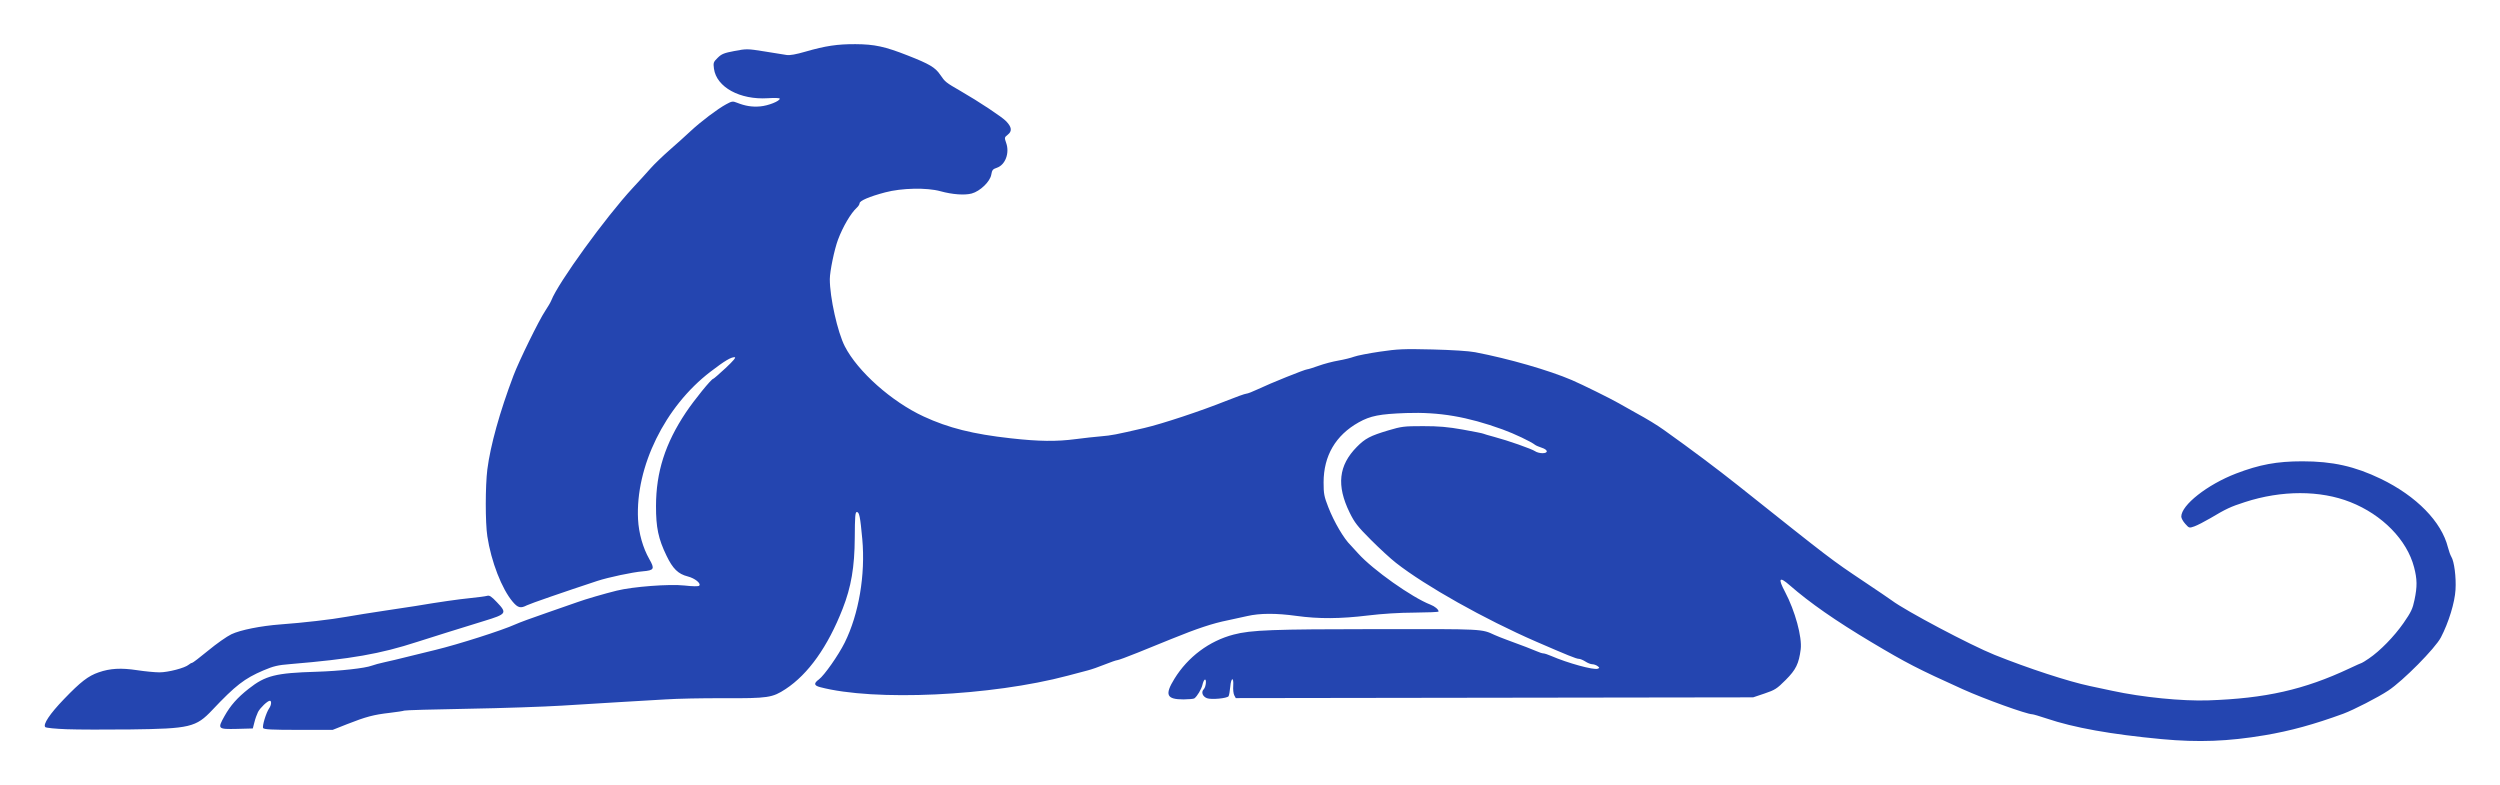
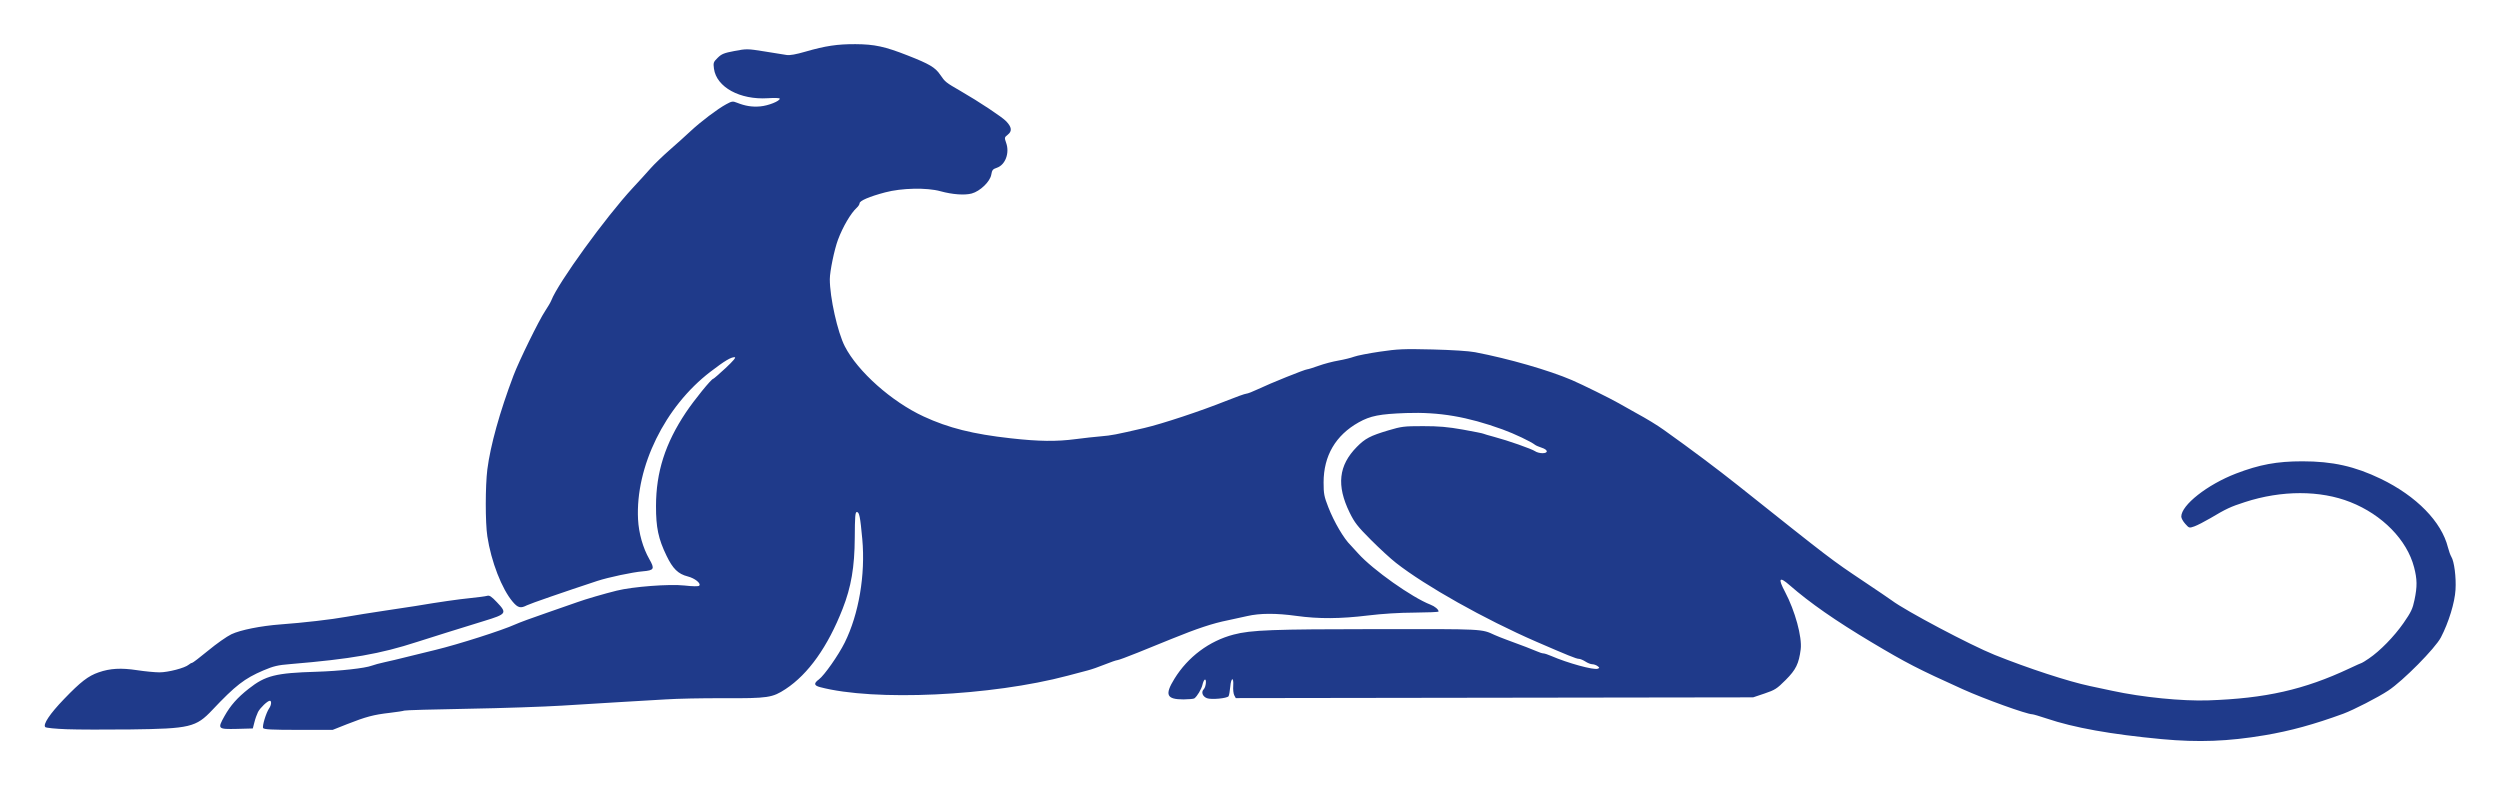
<svg xmlns="http://www.w3.org/2000/svg" viewBox="0 0 461.8 145.0" width="462" height="145">
  <g transform="translate(0.00,0.00)">
-     <path fill="#2445B0" fill-rule="evenodd" d="M399.38,136.59C390.01,135.71 383.18,134.49 378.09,132.77C376.83,132.35 375.65,132.00 375.47,132.00C374.46,132.00 366.63,129.18 362.62,127.37C354.38,123.65 352.22,122.54 345.75,118.68C339.09,114.70 334.38,111.42 330.63,108.15C328.70,106.46 328.43,106.85 329.78,109.39C331.63,112.89 332.95,117.73 332.67,119.99C332.33,122.65 331.79,123.76 329.90,125.65C328.27,127.28 327.92,127.51 325.99,128.16L323.88,128.87L276.07,128.94L228.27,129.01L227.99,128.49C227.84,128.20 227.75,127.42 227.80,126.75C227.91,125.00 227.40,125.18 227.25,126.93C227.18,127.73 227.04,128.50 226.94,128.66C226.68,129.06 223.75,129.33 222.95,129.03C222.12,128.71 221.83,127.89 222.36,127.36C222.77,126.94 222.92,125.37 222.52,125.61C222.39,125.69 222.21,126.12 222.11,126.56C221.94,127.33 221.14,128.68 220.62,129.06C220.49,129.16 219.58,129.24 218.62,129.25C215.47,129.25 215.10,128.41 216.94,125.43C219.42,121.40 223.38,118.44 227.87,117.27C231.09,116.42 235.06,116.27 254.52,116.26C274.22,116.24 273.65,116.21 276.12,117.35C276.54,117.54 277.49,117.92 278.25,118.20C281.25,119.30 283.16,120.03 283.95,120.38C284.40,120.59 284.93,120.75 285.13,120.75C285.32,120.75 285.97,120.96 286.56,121.22C289.60,122.54 294.41,123.86 295.16,123.58C295.53,123.43 295.53,123.39 295.11,123.08C294.86,122.90 294.42,122.75 294.14,122.75C293.86,122.75 293.29,122.52 292.88,122.25C292.46,121.98 291.91,121.75 291.65,121.75C291.21,121.75 289.61,121.10 283.75,118.56C274.30,114.45 263.31,108.28 257.88,104.02C256.91,103.27 254.83,101.35 253.24,99.76C250.76,97.28 250.22,96.57 249.31,94.72C246.86,89.71 247.27,86.01 250.64,82.59C252.19,81.02 253.13,80.53 256.48,79.53C258.90,78.81 259.36,78.75 262.87,78.75C265.82,78.75 267.43,78.89 270.25,79.39C272.23,79.75 273.93,80.08 274.03,80.15C274.13,80.21 275.04,80.47 276.04,80.74C278.51,81.39 282.98,82.96 283.61,83.40C283.88,83.59 284.48,83.75 284.93,83.75C286.07,83.75 286.00,83.12 284.81,82.74C284.30,82.57 283.75,82.34 283.60,82.22C282.83,81.61 279.76,80.15 277.58,79.36C271.04,76.99 265.87,76.12 259.75,76.33C254.84,76.51 253.16,76.84 250.99,78.05C246.72,80.44 244.50,84.23 244.50,89.16C244.50,91.25 244.60,91.76 245.37,93.73C246.44,96.48 248.27,99.58 249.49,100.75C249.57,100.82 250.19,101.51 250.89,102.28C253.60,105.30 260.83,110.41 264.25,111.74C265.07,112.06 265.75,112.63 265.75,113.01C265.75,113.11 263.75,113.19 261.31,113.21C258.50,113.22 255.35,113.42 252.71,113.74C247.62,114.36 243.61,114.39 239.49,113.82C235.72,113.30 232.72,113.31 230.38,113.85C229.41,114.07 227.81,114.42 226.81,114.63C224.01,115.19 221.18,116.13 216.38,118.08C214.86,118.69 212.07,119.83 210.17,120.60C208.27,121.37 206.56,122.00 206.37,122.00C206.19,122.00 205.16,122.36 204.08,122.79C203.01,123.23 201.56,123.73 200.88,123.90C200.19,124.08 198.56,124.51 197.25,124.86C183.09,128.63 161.44,129.63 151.44,126.98C150.31,126.68 150.25,126.28 151.24,125.55C152.23,124.81 154.85,121.08 156.00,118.76C158.61,113.50 159.85,106.22 159.25,99.62C158.87,95.48 158.70,94.62 158.24,94.62C157.95,94.62 157.88,95.42 157.86,99.38C157.83,104.78 157.20,108.48 155.62,112.50C152.88,119.51 149.28,124.57 145.09,127.33C142.63,128.94 141.87,129.06 133.62,129.03C129.78,129.01 124.94,129.11 122.88,129.25C120.81,129.38 116.99,129.61 114.38,129.75C111.76,129.90 106.98,130.19 103.75,130.40C100.52,130.60 92.69,130.87 86.35,130.98C80.00,131.09 74.72,131.24 74.60,131.32C74.47,131.39 73.25,131.58 71.88,131.74C68.93,132.08 67.54,132.45 64.00,133.84L61.38,134.88L55.05,134.88C50.17,134.88 48.69,134.80 48.53,134.55C48.32,134.20 49.07,131.72 49.64,130.90C50.05,130.32 50.12,129.50 49.77,129.50C49.35,129.50 47.99,130.79 47.58,131.58C47.37,132.00 47.06,132.86 46.91,133.49L46.62,134.62L43.68,134.70C40.13,134.78 40.06,134.71 41.39,132.33C42.49,130.37 43.76,128.93 45.86,127.28C48.95,124.84 50.86,124.36 58.38,124.14C62.64,124.01 67.39,123.49 68.62,123.01C69.04,122.85 70.10,122.56 71.00,122.37C71.89,122.18 73.75,121.74 75.12,121.39C76.50,121.05 78.86,120.46 80.38,120.10C84.58,119.08 92.70,116.49 95.12,115.39C95.81,115.07 98.40,114.12 100.88,113.27C103.35,112.42 105.94,111.52 106.62,111.27C108.04,110.75 111.64,109.70 113.88,109.15C116.86,108.41 123.60,107.90 126.36,108.20C127.92,108.37 128.96,108.39 129.11,108.24C129.52,107.83 128.32,106.86 126.98,106.52C125.22,106.07 124.23,105.10 123.07,102.69C121.56,99.57 121.12,97.49 121.13,93.50C121.14,87.24 122.83,81.95 126.64,76.24C128.19,73.92 131.37,70.00 131.71,70.00C131.80,69.99 132.83,69.10 134.00,68.01C135.41,66.69 135.97,66.02 135.68,66.01C134.97,65.99 133.84,66.67 131.20,68.69C122.78,75.12 117.32,86.26 117.81,95.96C117.94,98.53 118.71,101.25 119.89,103.32C120.93,105.14 120.80,105.40 118.69,105.58C116.83,105.73 112.31,106.69 110.27,107.36C104.17,109.37 97.88,111.55 97.27,111.86C96.12,112.46 95.61,112.34 94.66,111.22C92.65,108.87 90.66,103.76 89.96,99.11C89.57,96.56 89.58,89.81 89.96,86.75C90.53,82.31 92.24,76.15 94.80,69.38C95.82,66.68 99.51,59.16 100.64,57.48C101.14,56.73 101.66,55.84 101.79,55.50C103.03,52.28 111.84,40.11 116.86,34.70C117.97,33.51 119.44,31.90 120.12,31.12C120.81,30.34 122.39,28.82 123.62,27.74C124.86,26.66 126.61,25.09 127.50,24.25C129.41,22.47 132.50,20.13 134.11,19.26C135.14,18.70 135.32,18.67 136.06,18.97C137.62,19.59 138.88,19.80 140.41,19.66C141.88,19.53 144.00,18.69 144.00,18.23C144.00,18.10 143.03,18.07 141.81,18.15C136.64,18.48 132.31,16.11 131.84,12.70C131.69,11.59 131.74,11.46 132.53,10.68C133.25,9.97 133.70,9.79 135.65,9.42C137.86,9.00 138.02,9.00 141.15,9.50C142.92,9.79 144.77,10.09 145.26,10.16C145.85,10.26 147.01,10.05 148.76,9.54C152.42,8.48 154.68,8.14 158.00,8.16C161.52,8.18 163.44,8.60 167.64,10.25C171.67,11.83 172.73,12.46 173.64,13.80C174.57,15.16 174.66,15.23 177.38,16.80C180.83,18.79 185.14,21.65 185.86,22.43C186.87,23.50 186.96,24.23 186.16,24.87C185.50,25.39 185.50,25.43 185.84,26.41C186.51,28.29 185.68,30.49 184.10,31.01C183.37,31.25 183.23,31.43 183.09,32.26C182.89,33.54 181.03,35.34 179.47,35.76C178.17,36.11 175.92,35.95 173.70,35.34C171.19,34.64 166.51,34.74 163.48,35.55C160.57,36.32 158.75,37.10 158.75,37.57C158.75,37.76 158.52,38.13 158.23,38.39C157.14,39.38 155.65,41.91 154.76,44.30C154.09,46.09 153.26,50.10 153.25,51.58C153.24,54.93 154.68,61.40 156.02,64.00C158.41,68.66 164.69,74.24 170.60,76.97C175.18,79.09 179.73,80.23 186.71,81.00C191.90,81.58 195.14,81.62 198.75,81.14C200.19,80.95 202.28,80.72 203.38,80.63C205.35,80.46 205.99,80.34 211.38,79.09C214.69,78.32 221.83,75.95 226.45,74.10C228.30,73.36 230.00,72.75 230.23,72.75C230.45,72.75 231.45,72.36 232.44,71.89C234.56,70.87 241.07,68.25 241.48,68.25C241.63,68.25 242.57,67.96 243.57,67.60C244.56,67.24 246.22,66.80 247.25,66.63C248.28,66.45 249.58,66.13 250.13,65.92C250.69,65.71 252.83,65.29 254.88,64.99C258.23,64.50 259.26,64.45 264.62,64.58C268.19,64.67 271.39,64.87 272.50,65.09C278.72,66.28 286.16,68.43 290.38,70.24C292.29,71.06 297.47,73.62 299.01,74.50C300.04,75.08 301.44,75.87 302.12,76.25C304.32,77.45 306.09,78.53 307.38,79.45C312.49,83.09 317.23,86.65 321.06,89.69C338.46,103.54 338.28,103.40 344.25,107.40C346.79,109.10 349.16,110.70 349.50,110.96C352.05,112.88 364.05,119.23 368.50,121.02C374.70,123.51 382.13,125.94 386.12,126.78C387.50,127.07 389.36,127.47 390.25,127.66C395.79,128.86 403.16,129.59 407.98,129.43C418.57,129.07 425.70,127.46 434.07,123.53C435.27,122.96 436.31,122.50 436.37,122.50C436.43,122.50 437.01,122.14 437.67,121.69C439.72,120.31 442.35,117.61 444.07,115.14C445.47,113.12 445.76,112.51 446.10,110.86C446.62,108.38 446.60,107.04 446.02,104.82C444.71,99.78 440.15,95.12 434.25,92.79C428.68,90.58 421.55,90.58 414.75,92.79C412.11,93.64 411.28,94.03 408.38,95.76C407.27,96.41 405.94,97.09 405.41,97.28C404.47,97.61 404.44,97.60 403.73,96.80C403.33,96.36 403.00,95.76 403.00,95.47C403.00,93.34 407.82,89.55 413.12,87.51C417.45,85.85 420.68,85.25 425.38,85.25C430.95,85.25 435.06,86.17 439.88,88.49C446.45,91.67 451.10,96.41 452.28,101.16C452.45,101.83 452.73,102.60 452.90,102.88C453.44,103.72 453.82,106.71 453.68,108.98C453.54,111.37 452.41,115.04 450.98,117.79C449.93,119.81 443.99,125.81 441.25,127.62C439.35,128.88 434.84,131.19 432.93,131.90C427.51,133.88 423.17,135.07 418.44,135.87C411.63,137.02 406.18,137.22 399.38,136.59ZM12.20,134.76C10.18,134.69 8.41,134.51 8.27,134.37C7.79,133.89 9.10,131.92 11.73,129.19C14.81,125.99 16.21,124.91 18.13,124.25C20.26,123.51 22.27,123.40 25.23,123.85C26.67,124.07 28.53,124.25 29.38,124.25C30.98,124.25 34.08,123.44 34.77,122.84C34.99,122.65 35.27,122.50 35.39,122.50C35.52,122.50 36.86,121.47 38.38,120.22C39.89,118.97 41.82,117.61 42.66,117.21C44.32,116.42 48.11,115.66 51.75,115.39C55.99,115.08 61.18,114.48 63.88,113.99C65.39,113.72 68.54,113.22 70.88,112.87C73.21,112.53 75.80,112.14 76.62,112.00C81.09,111.25 84.65,110.74 86.88,110.52C88.25,110.38 89.62,110.20 89.92,110.11C90.35,109.98 90.72,110.22 91.73,111.29C93.65,113.31 93.53,113.48 89.38,114.75C86.00,115.78 78.75,118.05 77.00,118.62C70.14,120.85 64.82,121.78 53.58,122.72C51.22,122.91 50.45,123.10 48.58,123.89C45.07,125.39 43.42,126.67 39.14,131.20C36.12,134.40 35.01,134.66 24.00,134.80C19.53,134.85 14.22,134.84 12.20,134.76Z" />
+     <path fill="#1F3A8A" fill-rule="evenodd" d="M399.38,136.59C390.01,135.71 383.18,134.49 378.09,132.77C376.83,132.35 375.65,132.00 375.47,132.00C374.46,132.00 366.63,129.18 362.62,127.37C354.38,123.65 352.22,122.54 345.75,118.68C339.09,114.70 334.38,111.42 330.63,108.15C328.70,106.46 328.43,106.85 329.78,109.39C331.63,112.89 332.95,117.73 332.67,119.99C332.33,122.65 331.79,123.76 329.90,125.65C328.27,127.28 327.92,127.51 325.99,128.16L323.88,128.87L276.07,128.94L228.27,129.01L227.99,128.49C227.84,128.20 227.75,127.42 227.80,126.75C227.91,125.00 227.40,125.18 227.25,126.93C227.18,127.73 227.04,128.50 226.94,128.66C226.68,129.06 223.75,129.33 222.95,129.03C222.12,128.71 221.83,127.89 222.36,127.36C222.77,126.94 222.92,125.37 222.52,125.61C222.39,125.69 222.21,126.12 222.11,126.56C221.94,127.33 221.14,128.68 220.62,129.06C220.49,129.16 219.58,129.24 218.62,129.25C215.47,129.25 215.10,128.41 216.94,125.43C219.42,121.40 223.38,118.44 227.87,117.27C231.09,116.42 235.06,116.27 254.52,116.26C274.22,116.24 273.65,116.21 276.12,117.35C276.54,117.54 277.49,117.92 278.25,118.20C281.25,119.30 283.16,120.03 283.95,120.38C284.40,120.59 284.93,120.75 285.13,120.75C285.32,120.75 285.97,120.96 286.56,121.22C289.60,122.54 294.41,123.86 295.16,123.58C295.53,123.43 295.53,123.39 295.11,123.08C294.86,122.90 294.42,122.75 294.14,122.75C293.86,122.75 293.29,122.52 292.88,122.25C292.46,121.98 291.91,121.75 291.65,121.75C291.21,121.75 289.61,121.10 283.75,118.56C274.30,114.45 263.31,108.28 257.88,104.02C256.91,103.27 254.83,101.35 253.24,99.76C250.76,97.28 250.22,96.57 249.31,94.72C246.86,89.71 247.27,86.01 250.64,82.59C252.19,81.02 253.13,80.53 256.48,79.53C258.90,78.81 259.36,78.75 262.87,78.75C265.82,78.75 267.43,78.89 270.25,79.39C272.23,79.75 273.93,80.08 274.03,80.15C274.13,80.21 275.04,80.47 276.04,80.74C278.51,81.39 282.98,82.96 283.61,83.40C283.88,83.59 284.48,83.75 284.93,83.75C286.07,83.75 286.00,83.12 284.81,82.74C284.30,82.57 283.75,82.34 283.60,82.22C282.83,81.61 279.76,80.15 277.58,79.36C271.04,76.99 265.87,76.12 259.75,76.33C254.84,76.51 253.16,76.84 250.99,78.05C246.72,80.44 244.50,84.23 244.50,89.16C244.50,91.25 244.60,91.76 245.37,93.73C246.44,96.48 248.27,99.58 249.49,100.75C249.57,100.82 250.19,101.51 250.89,102.28C253.60,105.30 260.83,110.41 264.25,111.74C265.07,112.06 265.75,112.63 265.75,113.01C265.75,113.11 263.75,113.19 261.31,113.21C258.50,113.22 255.35,113.42 252.71,113.74C247.62,114.36 243.61,114.39 239.49,113.82C235.72,113.30 232.72,113.31 230.38,113.85C229.41,114.07 227.81,114.42 226.81,114.63C224.01,115.19 221.18,116.13 216.38,118.08C214.86,118.69 212.07,119.83 210.17,120.60C208.27,121.37 206.56,122.00 206.37,122.00C206.19,122.00 205.16,122.36 204.08,122.79C203.01,123.23 201.56,123.73 200.88,123.90C200.19,124.08 198.56,124.51 197.25,124.86C183.09,128.63 161.44,129.63 151.44,126.98C150.31,126.68 150.25,126.28 151.24,125.55C152.23,124.81 154.85,121.08 156.00,118.76C158.61,113.50 159.85,106.22 159.25,99.62C158.87,95.48 158.70,94.62 158.24,94.62C157.95,94.62 157.88,95.42 157.86,99.38C157.83,104.78 157.20,108.48 155.62,112.50C152.88,119.51 149.28,124.57 145.09,127.33C142.63,128.94 141.87,129.06 133.62,129.03C129.78,129.01 124.94,129.11 122.88,129.25C120.81,129.38 116.99,129.61 114.38,129.75C111.76,129.90 106.98,130.19 103.75,130.40C100.52,130.60 92.69,130.87 86.35,130.98C80.00,131.09 74.72,131.24 74.60,131.32C74.47,131.39 73.25,131.58 71.88,131.74C68.93,132.08 67.54,132.45 64.00,133.84L61.38,134.88L55.05,134.88C50.17,134.88 48.69,134.80 48.53,134.55C48.32,134.20 49.07,131.72 49.64,130.90C50.05,130.32 50.12,129.50 49.77,129.50C49.35,129.50 47.99,130.79 47.58,131.58C47.37,132.00 47.06,132.86 46.91,133.49L46.62,134.62L43.68,134.70C40.13,134.78 40.06,134.71 41.39,132.33C42.49,130.37 43.76,128.93 45.86,127.28C48.95,124.84 50.86,124.36 58.38,124.14C62.64,124.01 67.39,123.49 68.62,123.01C69.04,122.85 70.10,122.56 71.00,122.37C71.89,122.18 73.75,121.74 75.12,121.39C76.50,121.05 78.86,120.46 80.38,120.10C84.58,119.08 92.70,116.49 95.12,115.39C95.81,115.07 98.40,114.12 100.88,113.27C103.35,112.42 105.94,111.52 106.62,111.27C108.04,110.75 111.64,109.70 113.88,109.15C116.86,108.41 123.60,107.90 126.36,108.20C127.92,108.37 128.96,108.39 129.11,108.24C129.52,107.83 128.32,106.86 126.98,106.52C125.22,106.07 124.23,105.10 123.07,102.69C121.56,99.57 121.12,97.49 121.13,93.50C121.14,87.24 122.83,81.95 126.64,76.24C128.19,73.92 131.37,70.00 131.71,70.00C131.80,69.99 132.83,69.10 134.00,68.01C135.41,66.69 135.97,66.02 135.68,66.01C134.97,65.99 133.84,66.67 131.20,68.69C122.78,75.12 117.32,86.26 117.81,95.96C117.94,98.53 118.71,101.25 119.89,103.32C120.93,105.14 120.80,105.40 118.69,105.58C116.83,105.73 112.31,106.69 110.27,107.36C104.17,109.37 97.88,111.55 97.27,111.86C96.12,112.46 95.61,112.34 94.66,111.22C92.65,108.87 90.66,103.76 89.96,99.11C89.57,96.56 89.58,89.81 89.96,86.75C90.53,82.31 92.24,76.15 94.80,69.38C95.82,66.68 99.51,59.16 100.64,57.48C101.14,56.73 101.66,55.84 101.79,55.50C103.03,52.28 111.84,40.11 116.86,34.70C117.97,33.51 119.44,31.90 120.12,31.12C120.81,30.34 122.39,28.82 123.62,27.74C124.86,26.66 126.61,25.09 127.50,24.25C129.41,22.47 132.50,20.13 134.11,19.26C135.14,18.70 135.32,18.67 136.06,18.97C137.62,19.59 138.88,19.80 140.41,19.66C141.88,19.53 144.00,18.69 144.00,18.23C144.00,18.10 143.03,18.07 141.81,18.15C136.64,18.48 132.31,16.11 131.84,12.70C131.69,11.59 131.74,11.46 132.53,10.68C133.25,9.97 133.70,9.79 135.65,9.42C137.86,9.00 138.02,9.00 141.15,9.50C142.92,9.79 144.77,10.09 145.26,10.16C145.85,10.26 147.01,10.05 148.76,9.54C152.42,8.48 154.68,8.14 158.00,8.16C161.52,8.18 163.44,8.60 167.64,10.25C171.67,11.83 172.73,12.46 173.64,13.80C174.57,15.16 174.66,15.23 177.38,16.80C180.83,18.79 185.14,21.65 185.86,22.43C186.87,23.50 186.96,24.23 186.16,24.87C185.50,25.39 185.50,25.43 185.84,26.41C186.51,28.29 185.68,30.49 184.10,31.01C183.37,31.25 183.23,31.43 183.09,32.26C182.89,33.54 181.03,35.34 179.47,35.76C178.17,36.11 175.92,35.95 173.70,35.34C171.19,34.64 166.51,34.74 163.48,35.55C160.57,36.32 158.75,37.10 158.75,37.57C158.75,37.76 158.52,38.13 158.23,38.39C157.14,39.38 155.65,41.91 154.76,44.30C154.09,46.09 153.26,50.10 153.25,51.58C153.24,54.93 154.68,61.40 156.02,64.00C158.41,68.66 164.69,74.24 170.60,76.97C175.18,79.09 179.73,80.23 186.71,81.00C191.90,81.58 195.14,81.62 198.75,81.14C200.19,80.95 202.28,80.72 203.38,80.63C205.35,80.46 205.99,80.34 211.38,79.09C214.69,78.32 221.83,75.95 226.45,74.10C228.30,73.36 230.00,72.75 230.23,72.75C230.45,72.75 231.45,72.36 232.44,71.89C234.56,70.87 241.07,68.25 241.48,68.25C241.63,68.25 242.57,67.96 243.57,67.60C244.56,67.24 246.22,66.80 247.25,66.63C248.28,66.45 249.58,66.13 250.13,65.92C250.69,65.71 252.83,65.29 254.88,64.99C258.23,64.50 259.26,64.45 264.62,64.58C268.19,64.67 271.39,64.87 272.50,65.09C278.72,66.28 286.16,68.43 290.38,70.24C292.29,71.06 297.47,73.62 299.01,74.50C300.04,75.08 301.44,75.87 302.12,76.25C304.32,77.45 306.09,78.53 307.38,79.45C312.49,83.09 317.23,86.65 321.06,89.69C338.46,103.54 338.28,103.40 344.25,107.40C346.79,109.10 349.16,110.70 349.50,110.96C352.05,112.88 364.05,119.23 368.50,121.02C374.70,123.51 382.13,125.94 386.12,126.78C387.50,127.07 389.36,127.47 390.25,127.66C395.79,128.86 403.16,129.59 407.98,129.43C418.57,129.07 425.70,127.46 434.07,123.53C435.27,122.96 436.31,122.50 436.37,122.50C436.43,122.50 437.01,122.14 437.67,121.69C439.72,120.31 442.35,117.61 444.07,115.14C445.47,113.12 445.76,112.51 446.10,110.86C446.62,108.38 446.60,107.04 446.02,104.82C444.71,99.78 440.15,95.12 434.25,92.79C428.68,90.58 421.55,90.58 414.75,92.79C412.11,93.64 411.28,94.03 408.38,95.76C407.27,96.41 405.94,97.09 405.41,97.28C404.47,97.61 404.44,97.60 403.73,96.80C403.33,96.36 403.00,95.76 403.00,95.47C403.00,93.34 407.82,89.55 413.12,87.51C417.45,85.85 420.68,85.25 425.38,85.25C430.95,85.25 435.06,86.17 439.88,88.49C446.45,91.67 451.10,96.41 452.28,101.16C452.45,101.83 452.73,102.60 452.90,102.88C453.44,103.72 453.82,106.71 453.68,108.98C453.54,111.37 452.41,115.04 450.98,117.79C449.93,119.81 443.99,125.81 441.25,127.62C439.35,128.88 434.84,131.19 432.93,131.90C427.51,133.88 423.17,135.07 418.44,135.87C411.63,137.02 406.18,137.22 399.38,136.59ZM12.20,134.76C10.18,134.69 8.41,134.51 8.27,134.37C7.79,133.89 9.10,131.92 11.73,129.19C14.81,125.99 16.21,124.91 18.13,124.25C20.26,123.51 22.27,123.40 25.23,123.85C26.67,124.07 28.53,124.25 29.38,124.25C30.98,124.25 34.08,123.44 34.77,122.84C34.99,122.65 35.27,122.50 35.39,122.50C35.52,122.50 36.86,121.47 38.38,120.22C39.89,118.97 41.82,117.61 42.66,117.21C44.32,116.42 48.11,115.66 51.75,115.39C55.99,115.08 61.18,114.48 63.88,113.99C65.39,113.72 68.54,113.22 70.88,112.87C73.21,112.53 75.80,112.14 76.62,112.00C81.09,111.25 84.65,110.74 86.88,110.52C88.25,110.38 89.62,110.20 89.92,110.11C90.35,109.98 90.72,110.22 91.73,111.29C93.65,113.31 93.53,113.48 89.38,114.75C86.00,115.78 78.75,118.05 77.00,118.62C70.14,120.85 64.82,121.78 53.58,122.72C51.22,122.91 50.45,123.10 48.58,123.89C45.07,125.39 43.42,126.67 39.14,131.20C36.12,134.40 35.01,134.66 24.00,134.80C19.53,134.85 14.22,134.84 12.20,134.76Z" />
  </g>
</svg>
